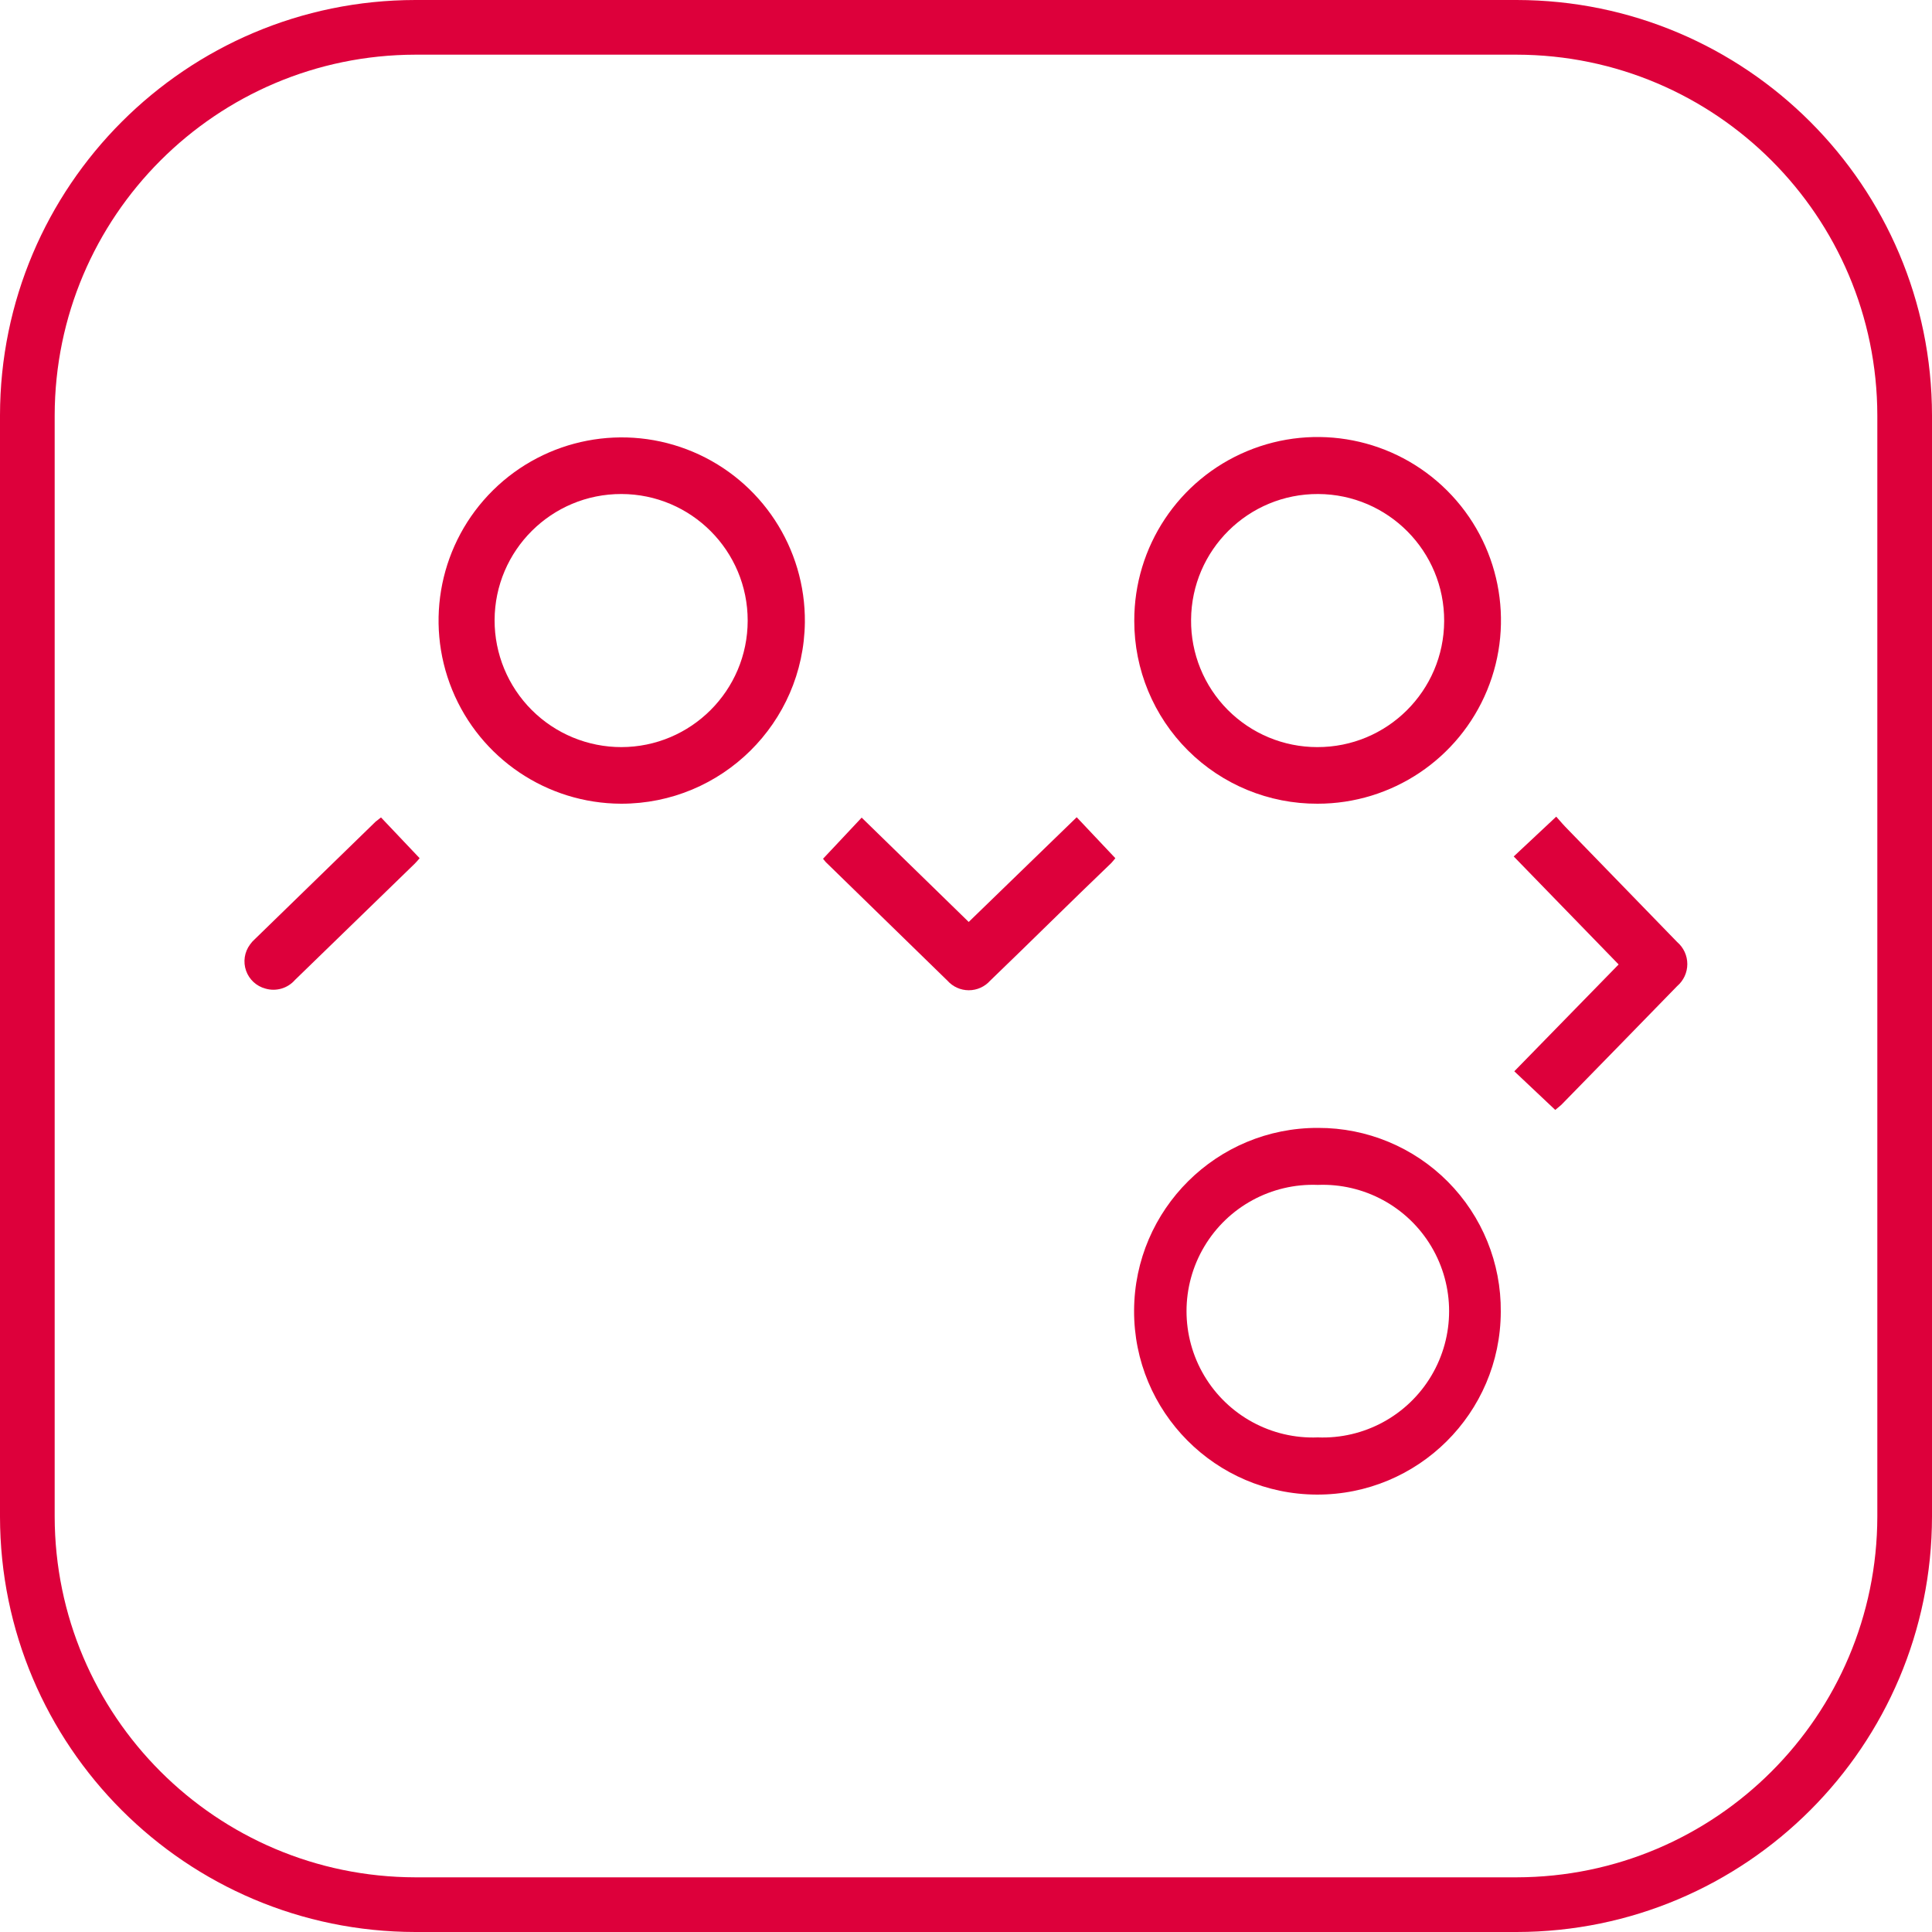
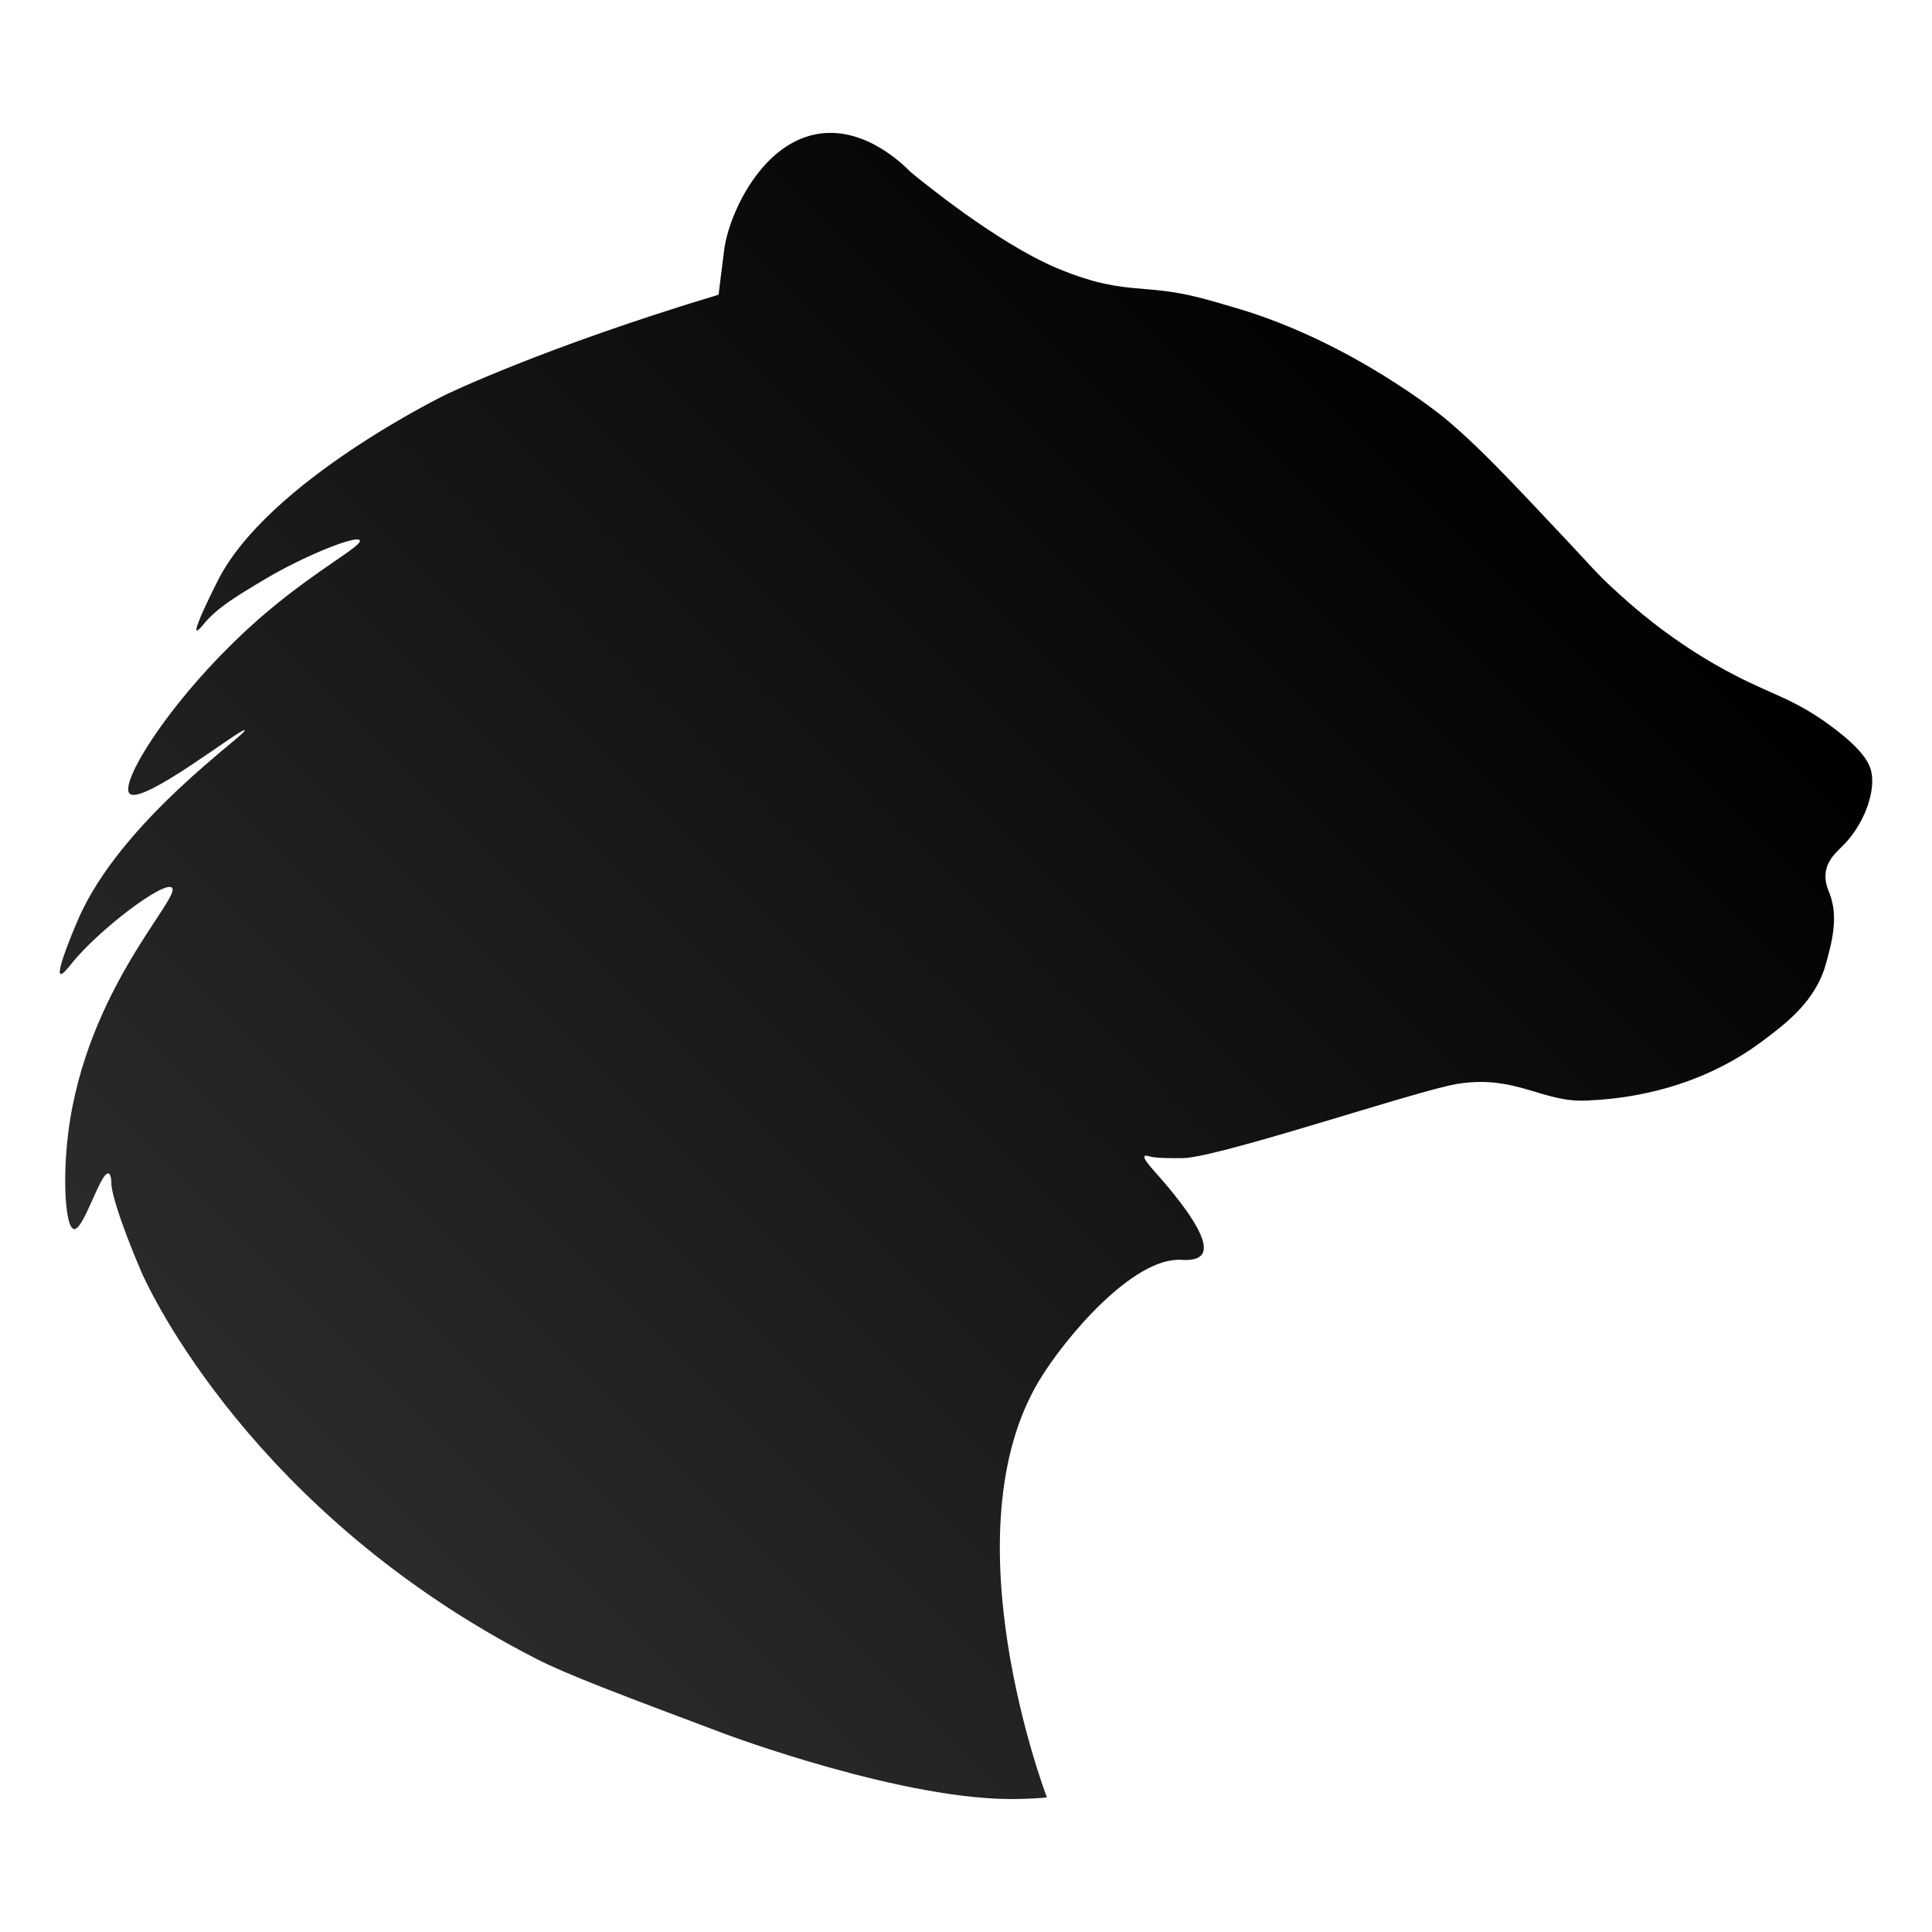
- <svg xmlns="http://www.w3.org/2000/svg" viewBox="0 0 100 100">
-   <defs>
-     <style>.cls-1{fill:#dd003b;}</style>
-   </defs>
-   <g id="Layer_2" data-name="Layer 2">
-     <g id="Layer_1-2" data-name="Layer 1">
-       <path class="cls-1" d="M77.68,67.9a9.49,9.49,0,1,1-9.45-9.52A9.43,9.43,0,0,1,77.68,67.9Zm-9.47,6.5a6.54,6.54,0,1,0,0-13.07,6.54,6.54,0,1,0,0,13.07Z" />
-       <path class="cls-1" d="M32.15,41.6a9.48,9.48,0,1,1,9.51-9.39A9.5,9.5,0,0,1,32.15,41.6Zm0-2.93a6.55,6.55,0,1,0-6.55-6.57A6.56,6.56,0,0,0,32.17,38.67Z" />
-       <path class="cls-1" d="M58.71,32.14A9.49,9.49,0,1,1,68.2,41.6,9.45,9.45,0,0,1,58.71,32.14Zm9.47,6.53a6.55,6.55,0,1,0-6.53-6.59A6.53,6.53,0,0,0,68.18,38.67Z" />
-       <path class="cls-1" d="M80.55,42.27c.21.24.4.46.61.67l5.65,5.82a1.5,1.5,0,0,1,0,2.28c-2,2.06-4,4.1-6,6.15l-.31.26-2.12-2,5.4-5.53-5.43-5.59Z" />
-       <path class="cls-1" d="M42.6,44.45l2-2.13,5.54,5.4,5.59-5.42,2,2.12c-.06.07-.13.17-.21.25-2.09,2-4.17,4.07-6.27,6.09a1.48,1.48,0,0,1-2.21,0l-6.3-6.14Z" />
-       <path class="cls-1" d="M19.72,42.31l2,2.11a3.85,3.85,0,0,1-.27.3l-6.18,6a1.48,1.48,0,0,1-1.53.45,1.46,1.46,0,0,1-.8-2.28,1.55,1.55,0,0,1,.24-.27l6.26-6.09Z" />
-       <path class="cls-1" d="M78.5,100h-57A21.52,21.52,0,0,1,0,78.5v-57A21.52,21.52,0,0,1,21.5,0h57A21.52,21.52,0,0,1,100,21.5v57A21.52,21.52,0,0,1,78.5,100ZM21.5,2.83A18.7,18.7,0,0,0,2.83,21.5v57A18.7,18.7,0,0,0,21.5,97.17h57A18.7,18.7,0,0,0,97.17,78.5v-57A18.7,18.7,0,0,0,78.5,2.83Z" />
-     </g>
-   </g>
+ <svg xmlns="http://www.w3.org/2000/svg" version="1.1" id="Layer_1" x="0px" y="0px" viewBox="0 0 500 500" style="enable-background:new 0 0 500 500;" xml:space="preserve">
+   <style type="text/css">
+ 	.st0{fill:url(#SVGID_1_);}
+ </style>
+   <linearGradient id="SVGID_1_" gradientUnits="userSpaceOnUse" x1="80.912" y1="388.515" x2="378.182" y2="91.245">
+     <stop offset="0" style="stop-color:#2B2B2B" />
+     <stop offset="1" style="stop-color:#000000" />
+   </linearGradient>
+   <path class="st0" d="M235.64,44.5c3.03,2.5,22.3,18.26,37.74,24.83c5.33,2.27,9.93,3.48,9.93,3.48c7.24,1.9,11.62,1.72,17.88,2.48  c6.3,0.77,10.49,2,18.87,4.47c30.07,8.86,53.63,28.3,53.63,28.3c8.53,7.04,16.28,15.29,31.78,31.78c6.58,7,7.5,8.27,11.42,11.92  c4.99,4.64,16.15,14.88,32.77,23.34c9.91,5.04,15.08,6.04,24.33,12.91c8.83,6.55,10.1,10.07,10.43,12.41  c0.75,5.39-2.31,12.99-6.95,17.88c-1.94,2.04-4.5,3.97-4.97,7.45c-0.33,2.46,0.56,4.36,0.99,5.46c2.42,6.2,0.49,13.1-0.99,18.37  c-2.7,9.61-10.37,15.36-16.39,19.86c-18.61,13.94-39.06,15.1-45.68,15.39c-11.1,0.48-17.86-6.43-32.28-4.47  c-1.17,0.16-3.34,0.49-10.43,2.48c-17.16,4.82-54.02,16.78-61.57,16.88c-6.56,0.09-8.11-0.31-8.11-0.31  c-0.88-0.23-1.59-0.48-1.82-0.18c-0.62,0.78,3.05,4.28,6.46,8.44c2.64,3.22,10.82,13.2,8.44,16.88c-1.18,1.82-4.57,1.54-5.46,1.49  c-12.47-0.65-30.11,20.24-36.74,31.28c-23.74,39.54,1.49,106.44,1.98,107.73c0,0,0.01,0.01,0.01,0.02c0,0.29-5.39,0.45-6.95,0.5  c-29.24,0.86-76.47-16.88-76.47-16.88c-27.15-10.2-40.72-15.3-48.66-19.37C65.73,391.89,38.7,334.14,36.52,329.02  c-7.59-17.86-7.68-22.35-7.68-22.35c-0.01-0.66-0.03-2.78-0.76-2.98c-2.05-0.54-6.43,14.8-8.94,14.4  c-2.17-0.35-3.02-12.56-1.49-24.83c4.65-37.41,29.6-61.29,26.81-63.56c-2.15-1.75-18.97,10.93-26.08,19.84  c-0.59,0.74-2.18,2.79-2.72,2.51c-1.21-0.64,3.81-12.37,4.47-13.9c11.02-25.73,43.9-48.19,43.2-49.16  c-0.63-0.88-26.59,19.6-29.79,16.39c-3-3.01,12.86-27.87,35.75-47.17c13.07-11.02,24.59-17,23.83-18.37  c-0.81-1.47-14.6,4.13-24.33,9.93c-7.72,4.6-12.58,7.49-16.17,11.85c-0.34,0.41-1.4,1.73-1.71,1.55  c-0.82-0.47,4.64-11.29,5.46-12.91c13.02-25.79,59.09-48.17,59.09-48.17s25.07-12.15,70.51-25.82l0,0c0,0,1.23-10.11,1.49-11.92  c1.34-9.32,9.9-27.81,24.83-29.79C224.02,33.01,233.62,42.43,235.64,44.5z" />
</svg>
